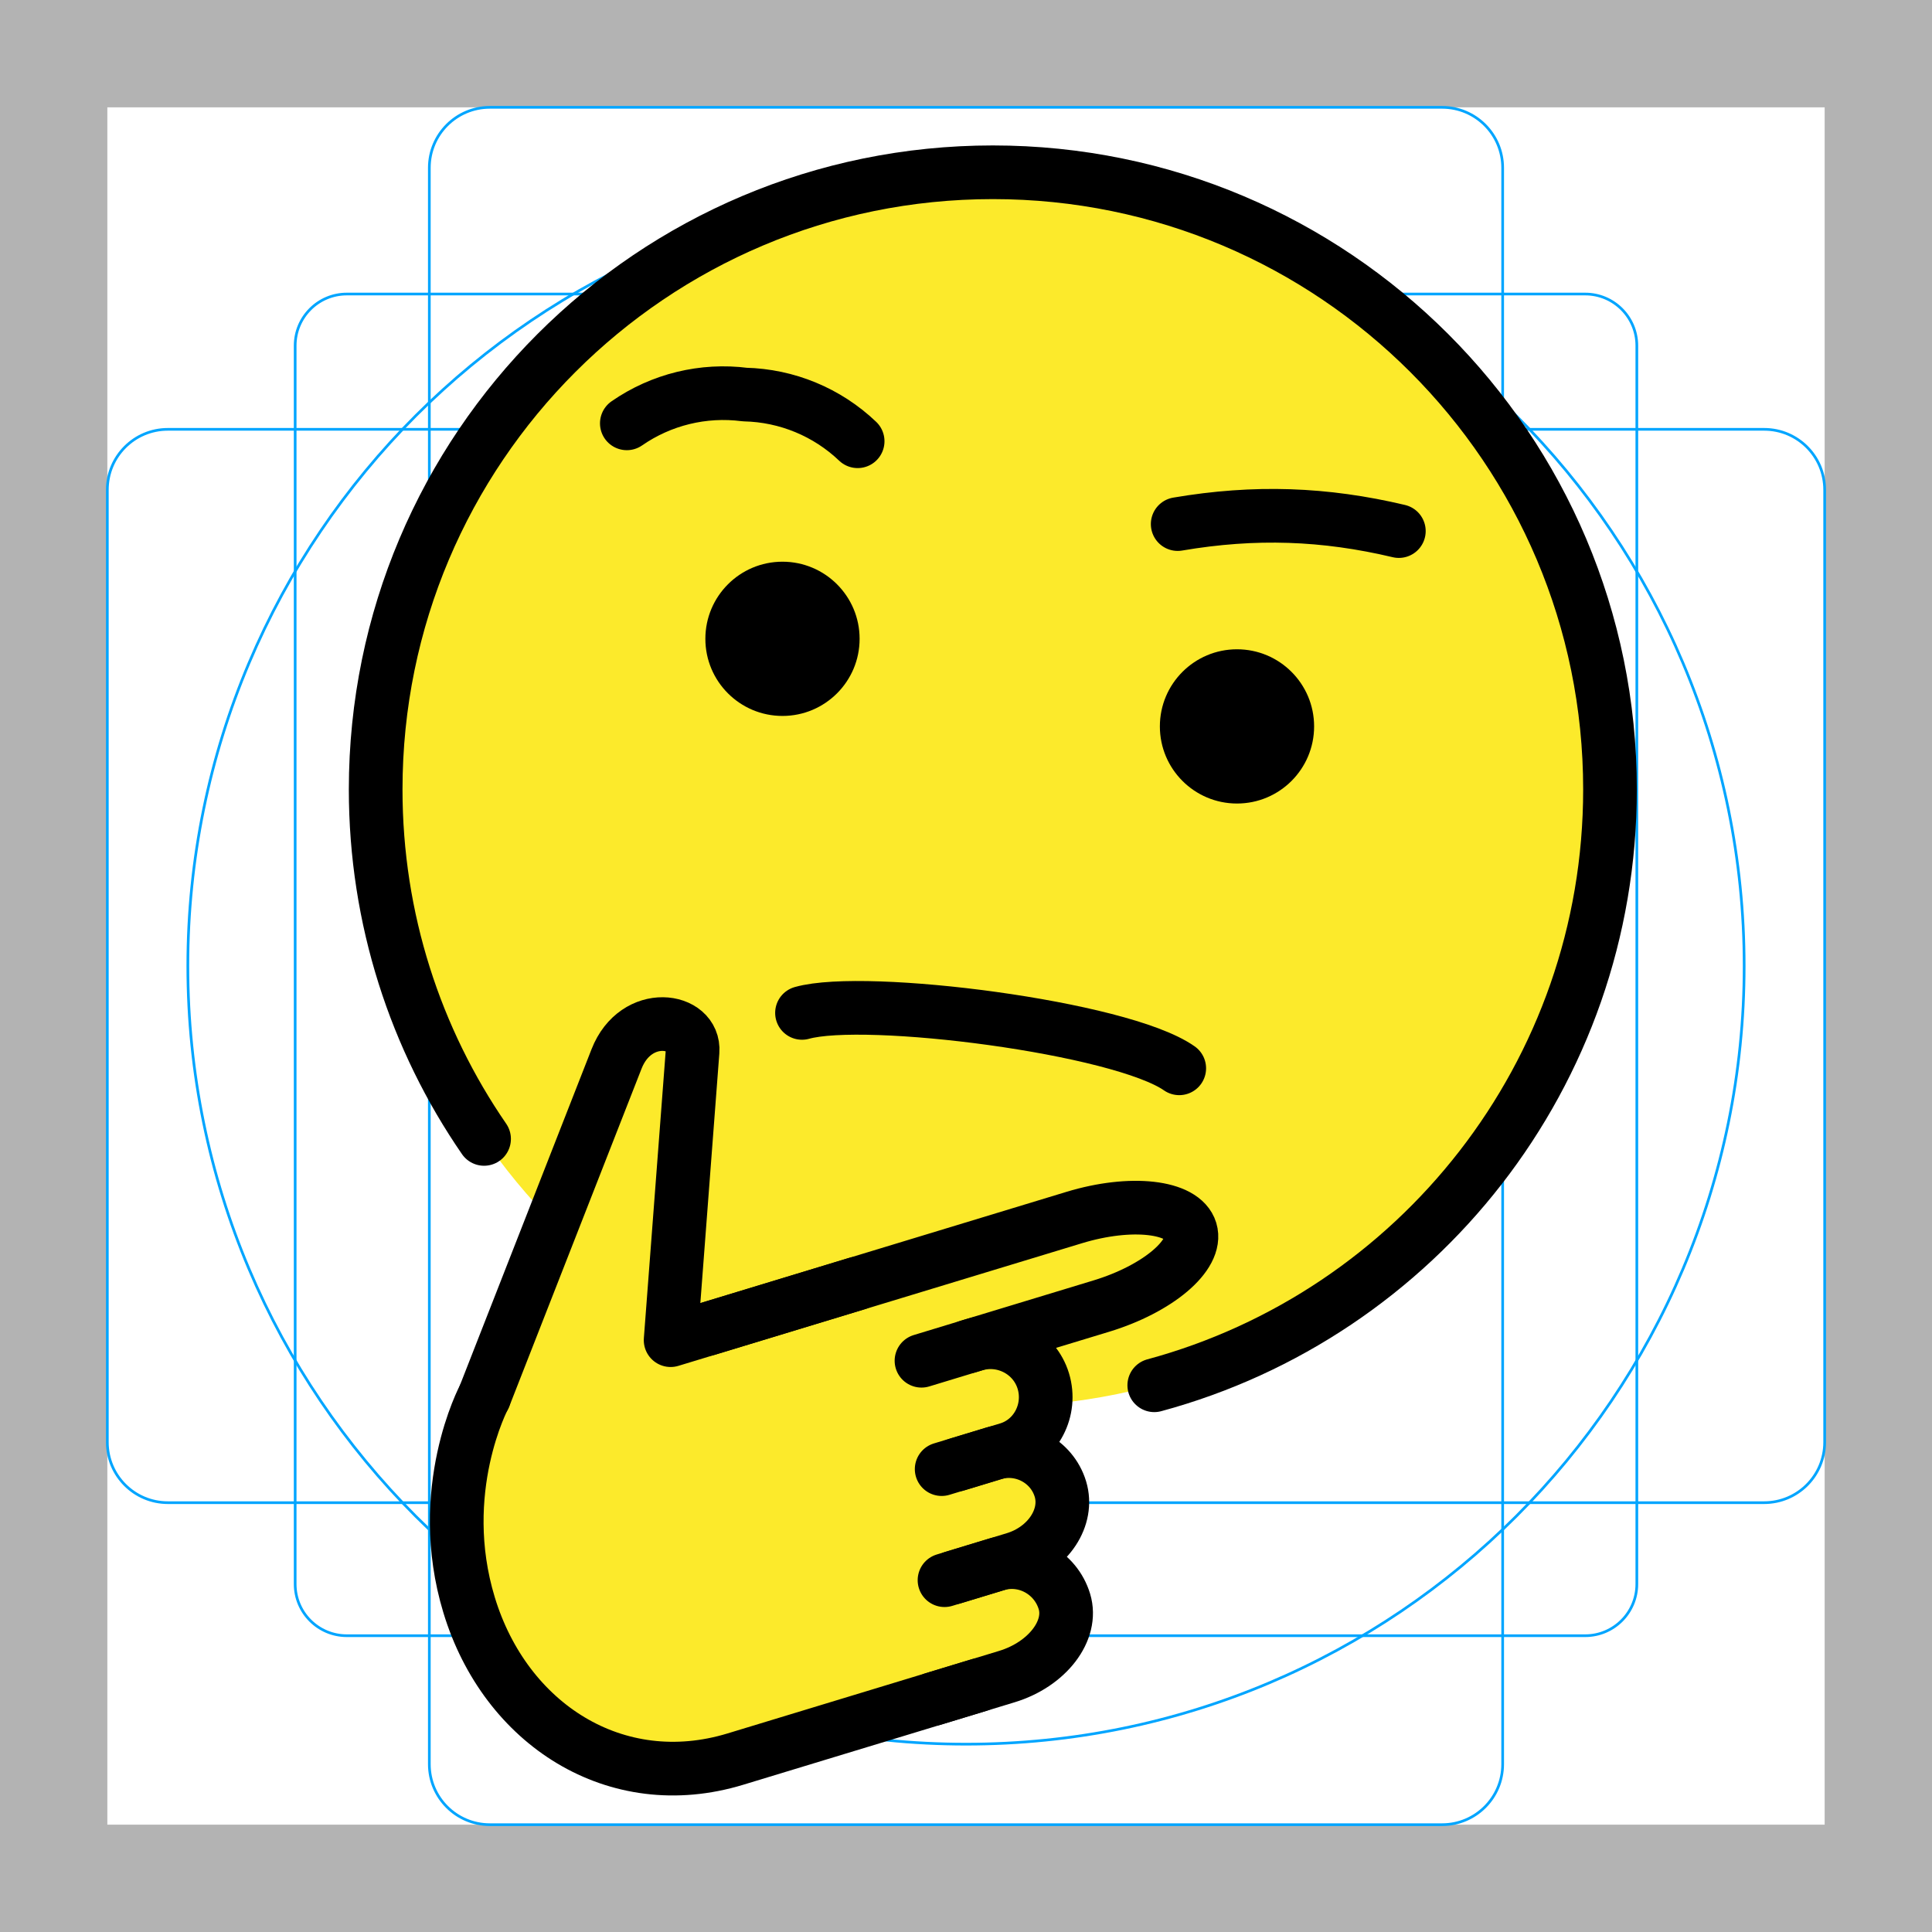
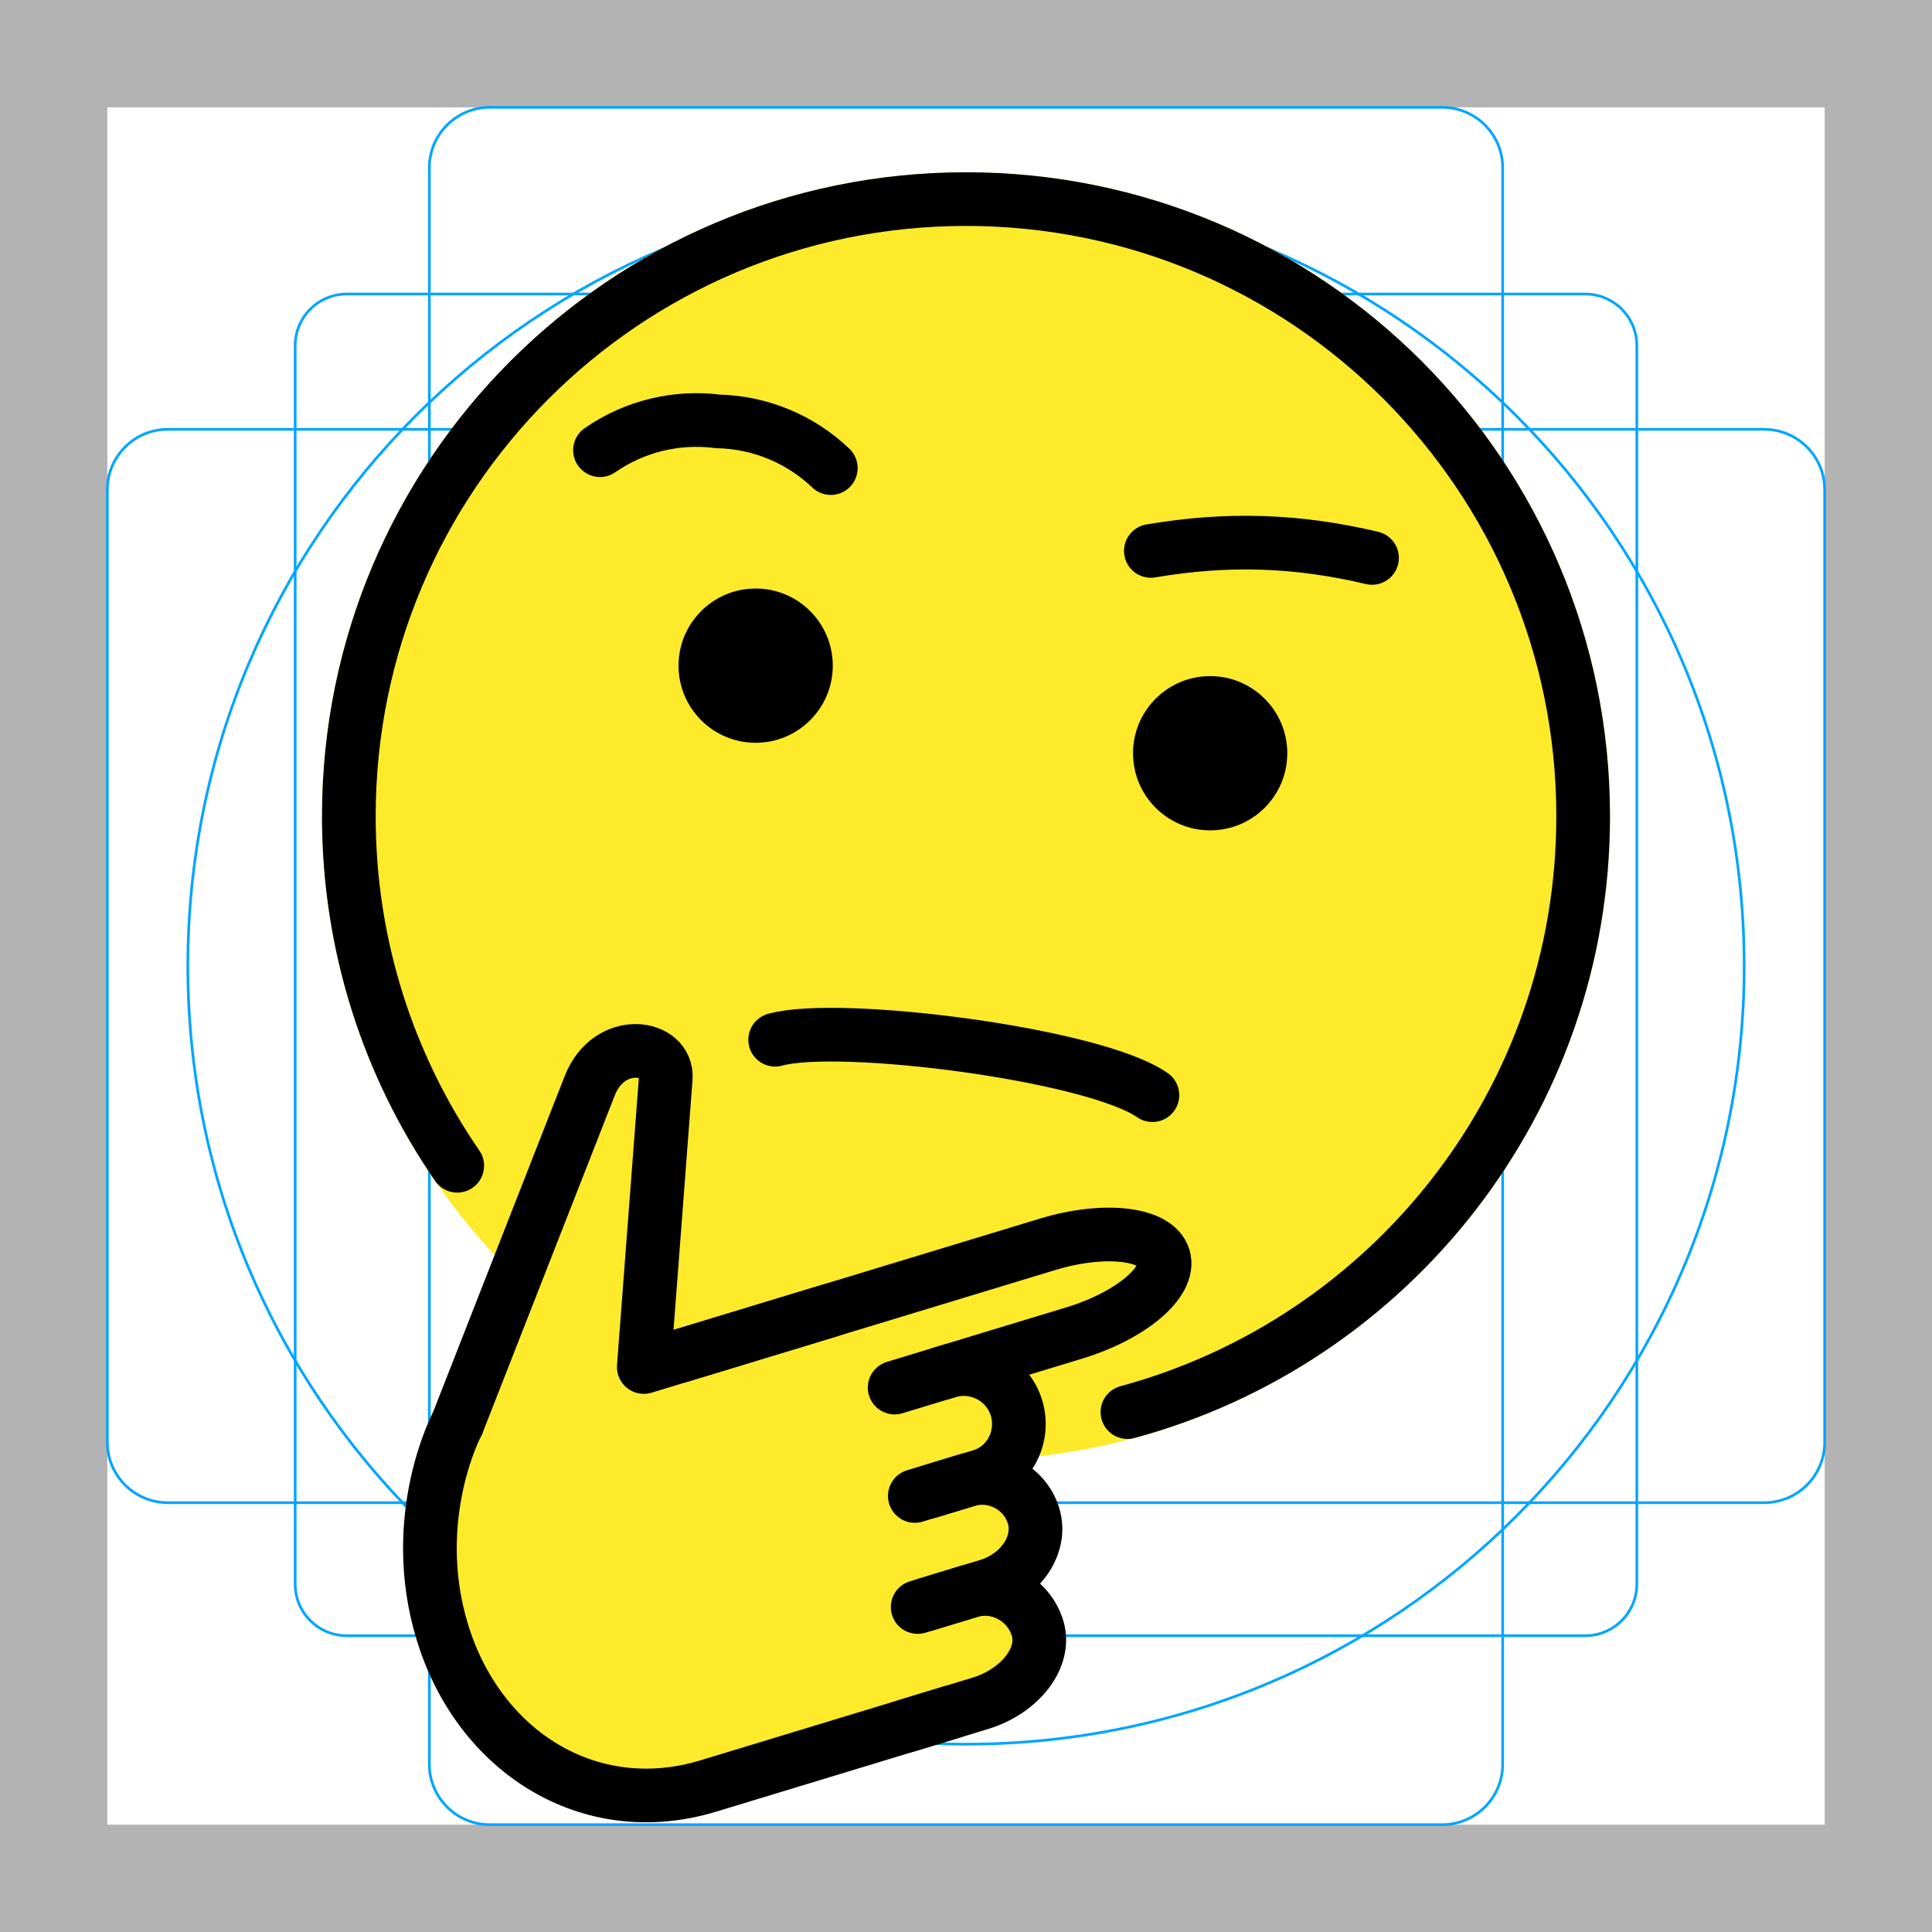
<svg xmlns="http://www.w3.org/2000/svg" xmlns:xlink="http://www.w3.org/1999/xlink" version="1.1" id="emoji" x="0" y="0" viewBox="0 0 72 72" enable-background="new 0 0 72 72" xml:space="preserve">
  <g id="grid">
    <path fill="#B3B3B3" d="M68,4v64H4V4H68 M72,0H0v72h72V0z" />
-     <path fill="none" stroke="#00A5FF" stroke-width="0.1" stroke-miterlimit="10" d="M12.923,10.958h46.154 c1.062,0,1.923,0.861,1.923,1.923v0v46.154c0,1.062-0.861,1.923-1.923,1.923H12.923 c-1.062,0-1.923-0.861-1.923-1.923l0,0V12.881C11,11.819,11.861,10.958,12.923,10.958L12.923,10.958z" />
+     <path fill="none" stroke="#00A5FF" stroke-width="0.1" stroke-miterlimit="10" d="M12.923,10.958h46.154 c1.062,0,1.923,0.861,1.923,1.923l0,0v46.154c0,1.062-0.861,1.923-1.923,1.923H12.923 c-1.062,0-1.923-0.861-1.923-1.923l0,0V12.881C11,11.819,11.861,10.958,12.923,10.958L12.923,10.958z" />
    <path fill="none" stroke="#00A5FF" stroke-width="0.1" stroke-miterlimit="10" d="M18.254,4h35.493C54.991,4,56,5.009,56,6.254 v59.493C56,66.991,54.991,68,53.746,68H18.254C17.009,68,16,66.991,16,65.746V6.254C16,5.009,17.009,4,18.254,4z" />
    <path fill="none" stroke="#00A5FF" stroke-width="0.1" stroke-miterlimit="10" d="M68,18.254v35.493 C68,54.991,66.991,56,65.746,56H6.254C5.009,56,4,54.991,4,53.746V18.254C4,17.009,5.009,16,6.254,16h59.493 C66.991,16,68,17.009,68,18.254z" />
    <circle fill="none" stroke="#00A5FF" stroke-width="0.1" stroke-miterlimit="10" cx="36" cy="36" r="29" />
  </g>
  <g id="color">
    <g>
-       <defs>
-         <polygon id="SVGID_1_" points="1,1 2,1 1,2" />
-       </defs>
-       <defs>
-         <polygon id="SVGID_2_" points="-1,-1 -2,-1 -1,-2" />
-       </defs>
-       <clipPath id="SVGID_3_">
-         <use xlink:href="#SVGID_1_" overflow="visible" />
-       </clipPath>
-       <clipPath id="SVGID_4_" clip-path="url(#SVGID_3_)">
-         <use xlink:href="#SVGID_2_" overflow="visible" />
-       </clipPath>
-       <rect x="9.75" y="1.42" clip-path="url(#SVGID_4_)" fill="#FCEA2B" width="55.25" height="56" />
+       <g>
+         <defs>
+           <polygon id="SVGID_1_" points="0,2 1,2 0,3" />
+         </defs>
+         <clipPath id="SVGID_2_">
+           <use xlink:href="#SVGID_1_" overflow="visible" />
+         </clipPath>
+       </g>
+       <g>
+         <defs>
+           <polygon id="SVGID_3_" points="0,2 1,2 0,3" />
+         </defs>
+         <defs>
+           <polygon id="SVGID_4_" points="-2,0 -3,0 -2,-1" />
+         </defs>
+         <clipPath id="SVGID_5_">
+           <use xlink:href="#SVGID_3_" overflow="visible" />
+         </clipPath>
+         <clipPath id="SVGID_6_" clip-path="url(#SVGID_5_)">
+           <use xlink:href="#SVGID_4_" overflow="visible" />
+         </clipPath>
+         <rect x="8.75" y="2.42" clip-path="url(#SVGID_6_)" fill="#FCEA2B" width="55.25" height="56" />
+       </g>
    </g>
-     <circle fill="#FCEA2B" cx="37" cy="29.42" r="23" />
-     <polygon fill="#FCEA2B" points="38.108,47.739 43.204,46.068 44.785,46.903 44.785,47.739 44.785,49.726 42.524,50.834 40.117,51.623 37.091,52.157 36.293,51.866 36.633,48.659" />
-     <path fill="#FCEA2B" d="M17.55,60.038c0,0-0.7-3.559-0.413-4.945c0.287-1.386,3.215-8.98,3.706-10.239 c0.49-1.258,1.988-6.276,3.332-6.608c1.344-0.332,1.649,0.168,1.591,0.954 c-0.059,0.787-0.806,10.753-0.806,10.753l12.917-3.925c0,0,6.015-1.633,6.252-0.44 c0.079,0.399,0.179,1.321-0.652,1.876c-1.655,1.107-5.84,2.724-5.84,2.724s1.58,0.878,1.334,1.831 c-0.246,0.952-0.397,2.211-0.721,2.262c-0.324,0.052,1.367,0.657,1.393,1.865c0.026,1.208-0.532,1.766-1.375,2.023 s1.448,1.361,1.52,1.874c0.073,0.513,0.815,1.503-0.517,1.908c-1.332,0.405-10.432,3.17-10.432,3.17 s-4.577,1.543-7.28-0.096C18.857,63.386,17.55,60.038,17.55,60.038z" />
+     <circle fill="#FCEA2B" cx="36" cy="30.42" r="24" />
+     <polygon fill="#FCEA2B" points="37.108,48.739 42.204,47.068 43.785,47.903 43.785,48.739 43.785,50.726 41.524,51.834 39.117,52.623 36.091,53.157 35.293,52.866 35.633,49.659" />
+     <path fill="#FCEA2B" d="M16.55,61.038c0,0-0.7-3.559-0.413-4.945c0.287-1.386,3.215-8.98,3.706-10.239 c0.49-1.258,1.988-6.276,3.332-6.608c1.344-0.332,1.649,0.168,1.591,0.954 c-0.059,0.787-0.806,10.753-0.806,10.753l12.917-3.925c0,0,6.015-1.633,6.252-0.44 c0.079,0.399,0.179,1.321-0.652,1.876c-1.655,1.107-5.84,2.724-5.84,2.724s1.58,0.878,1.334,1.831 c-0.246,0.952-0.397,2.211-0.721,2.262c-0.324,0.052,1.367,0.657,1.393,1.865c0.026,1.208-0.532,1.766-1.375,2.023 s1.448,1.361,1.52,1.874c0.073,0.513,0.815,1.503-0.517,1.908c-1.332,0.405-10.432,3.17-10.432,3.17 s-4.577,1.543-7.28-0.096C17.857,64.386,16.55,61.038,16.55,61.038z" />
  </g>
  <g id="hair" />
  <g id="skin" />
  <g id="skin-shadow" />
  <g id="line">
-     <path fill="none" stroke="#000000" stroke-width="2" stroke-linecap="round" stroke-linejoin="round" stroke-miterlimit="10" d="M29.888,37.748c2.371-0.667,11.877,0.536,14.059,2.065" />
-     <path fill="none" stroke="#000000" stroke-width="2" stroke-linecap="round" stroke-linejoin="round" stroke-miterlimit="10" d="M23.36,15.777c1.284-0.89,2.85-1.272,4.398-1.073c1.57,0.036,3.068,0.657,4.204,1.74" />
-     <path fill="none" stroke="#000000" stroke-width="2" stroke-linecap="round" stroke-linejoin="round" stroke-miterlimit="10" d="M52.131,19.792c-2.761-0.655-5.367-0.751-8.242-0.261" />
-     <path fill="none" stroke="#000000" stroke-width="2" stroke-linecap="round" stroke-linejoin="round" stroke-miterlimit="10" d="M43.016,51.625C52.801,48.98,60,40.041,60,29.42c0-12.703-10.298-23-23-23c-12.703,0-23,10.297-23,23 c0,4.835,1.492,9.322,4.04,13.024" />
-     <ellipse cx="46.099" cy="27.071" rx="2.874" ry="2.874" />
-     <ellipse cx="29.161" cy="23.807" rx="2.874" ry="2.874" />
-     <path fill="none" stroke="#000000" stroke-width="2" stroke-linecap="round" stroke-linejoin="round" stroke-miterlimit="10" d="M36.485,62.797l-9.085,2.761c-4.447,1.351-8.567-1.297-9.918-5.743c-1.299-4.275,0.561-7.759,0.561-7.759" />
-     <path fill="none" stroke="#000000" stroke-width="2" stroke-linecap="round" stroke-linejoin="round" stroke-miterlimit="10" d="M31.939,47.833l-6.947,2.111c0,0,0,0,0.818-10.756c0.095-1.245-2.108-1.578-2.834,0.278 c-4.931,12.59-4.931,12.59-4.931,12.59" />
-     <path fill="none" stroke="#000000" stroke-width="2" stroke-linecap="round" stroke-linejoin="round" stroke-miterlimit="10" d="M36.082,50.181l4.961-1.507c2.105-0.64,3.602-1.906,3.326-2.814s-2.224-1.127-4.329-0.488l-13.694,4.161" />
-     <path fill="none" stroke="#000000" stroke-width="2" stroke-linecap="round" stroke-linejoin="round" stroke-miterlimit="10" d="M34.779,63.316c0,0,1.234-0.375,2.743-0.834c1.509-0.458,2.474-1.719,2.145-2.801 c-0.329-1.082-1.469-1.703-2.533-1.38s-1.935,0.588-1.935,0.588" />
-     <path fill="none" stroke="#000000" stroke-width="2" stroke-linecap="round" stroke-linejoin="round" stroke-miterlimit="10" d="M35.649,54.585c0,0,0.861-0.262,1.913-0.581s1.645-1.461,1.319-2.537c-0.327-1.075-1.482-1.685-2.567-1.356 c-1.085,0.33-1.973,0.6-1.973,0.6" />
-     <path fill="none" stroke="#000000" stroke-width="2" stroke-linecap="round" stroke-linejoin="round" stroke-miterlimit="10" d="M35.514,58.793c0,0,1.032-0.314,2.292-0.697c1.261-0.383,2.031-1.556,1.712-2.605s-1.445-1.646-2.502-1.325 s-1.923,0.584-1.923,0.584" />
+     <path fill="none" stroke="#000000" stroke-width="2" stroke-linecap="round" stroke-linejoin="round" stroke-miterlimit="10" d="M28.888,38.748c2.371-0.667,11.877,0.536,14.059,2.065" />
+     <path fill="none" stroke="#000000" stroke-width="2" stroke-linecap="round" stroke-linejoin="round" stroke-miterlimit="10" d="M22.36,16.777c1.284-0.89,2.85-1.272,4.398-1.073c1.57,0.036,3.068,0.657,4.204,1.74" />
+     <path fill="none" stroke="#000000" stroke-width="2" stroke-linecap="round" stroke-linejoin="round" stroke-miterlimit="10" d="M51.131,20.792c-2.761-0.655-5.367-0.751-8.242-0.261" />
+     <path fill="none" stroke="#000000" stroke-width="2" stroke-linecap="round" stroke-linejoin="round" stroke-miterlimit="10" d="M42.016,52.625C51.801,49.98,59,41.041,59,30.42c0-12.703-10.298-23-23-23c-12.703,0-23,10.297-23,23 c0,4.835,1.492,9.322,4.04,13.024" />
+     <ellipse cx="45.099" cy="28.071" rx="2.874" ry="2.874" />
+     <ellipse cx="28.161" cy="24.807" rx="2.874" ry="2.874" />
+     <path fill="none" stroke="#000000" stroke-width="2" stroke-linecap="round" stroke-linejoin="round" stroke-miterlimit="10" d="M35.485,63.797l-9.085,2.761c-4.447,1.351-8.567-1.297-9.918-5.743c-1.299-4.275,0.561-7.759,0.561-7.759" />
+     <path fill="none" stroke="#000000" stroke-width="2" stroke-linecap="round" stroke-linejoin="round" stroke-miterlimit="10" d="M30.939,48.833l-6.947,2.111c0,0,0,0,0.818-10.756c0.095-1.245-2.108-1.578-2.834,0.278 c-4.931,12.59-4.931,12.59-4.931,12.59" />
+     <path fill="none" stroke="#000000" stroke-width="2" stroke-linecap="round" stroke-linejoin="round" stroke-miterlimit="10" d="M35.082,51.181l4.961-1.507c2.105-0.64,3.602-1.906,3.326-2.814s-2.224-1.127-4.329-0.488l-13.694,4.161" />
+     <path fill="none" stroke="#000000" stroke-width="2" stroke-linecap="round" stroke-linejoin="round" stroke-miterlimit="10" d="M33.779,64.316c0,0,1.234-0.375,2.743-0.834c1.509-0.458,2.474-1.719,2.145-2.801 c-0.329-1.082-1.469-1.703-2.533-1.38s-1.935,0.588-1.935,0.588" />
+     <path fill="none" stroke="#000000" stroke-width="2" stroke-linecap="round" stroke-linejoin="round" stroke-miterlimit="10" d="M34.649,55.585c0,0,0.861-0.262,1.913-0.581s1.645-1.461,1.319-2.537c-0.327-1.075-1.482-1.685-2.567-1.356 c-1.085,0.33-1.973,0.6-1.973,0.6" />
+     <path fill="none" stroke="#000000" stroke-width="2" stroke-linecap="round" stroke-linejoin="round" stroke-miterlimit="10" d="M34.514,59.793c0,0,1.032-0.314,2.292-0.697c1.261-0.383,2.031-1.556,1.712-2.605s-1.445-1.646-2.502-1.325 s-1.923,0.584-1.923,0.584" />
  </g>
</svg>
